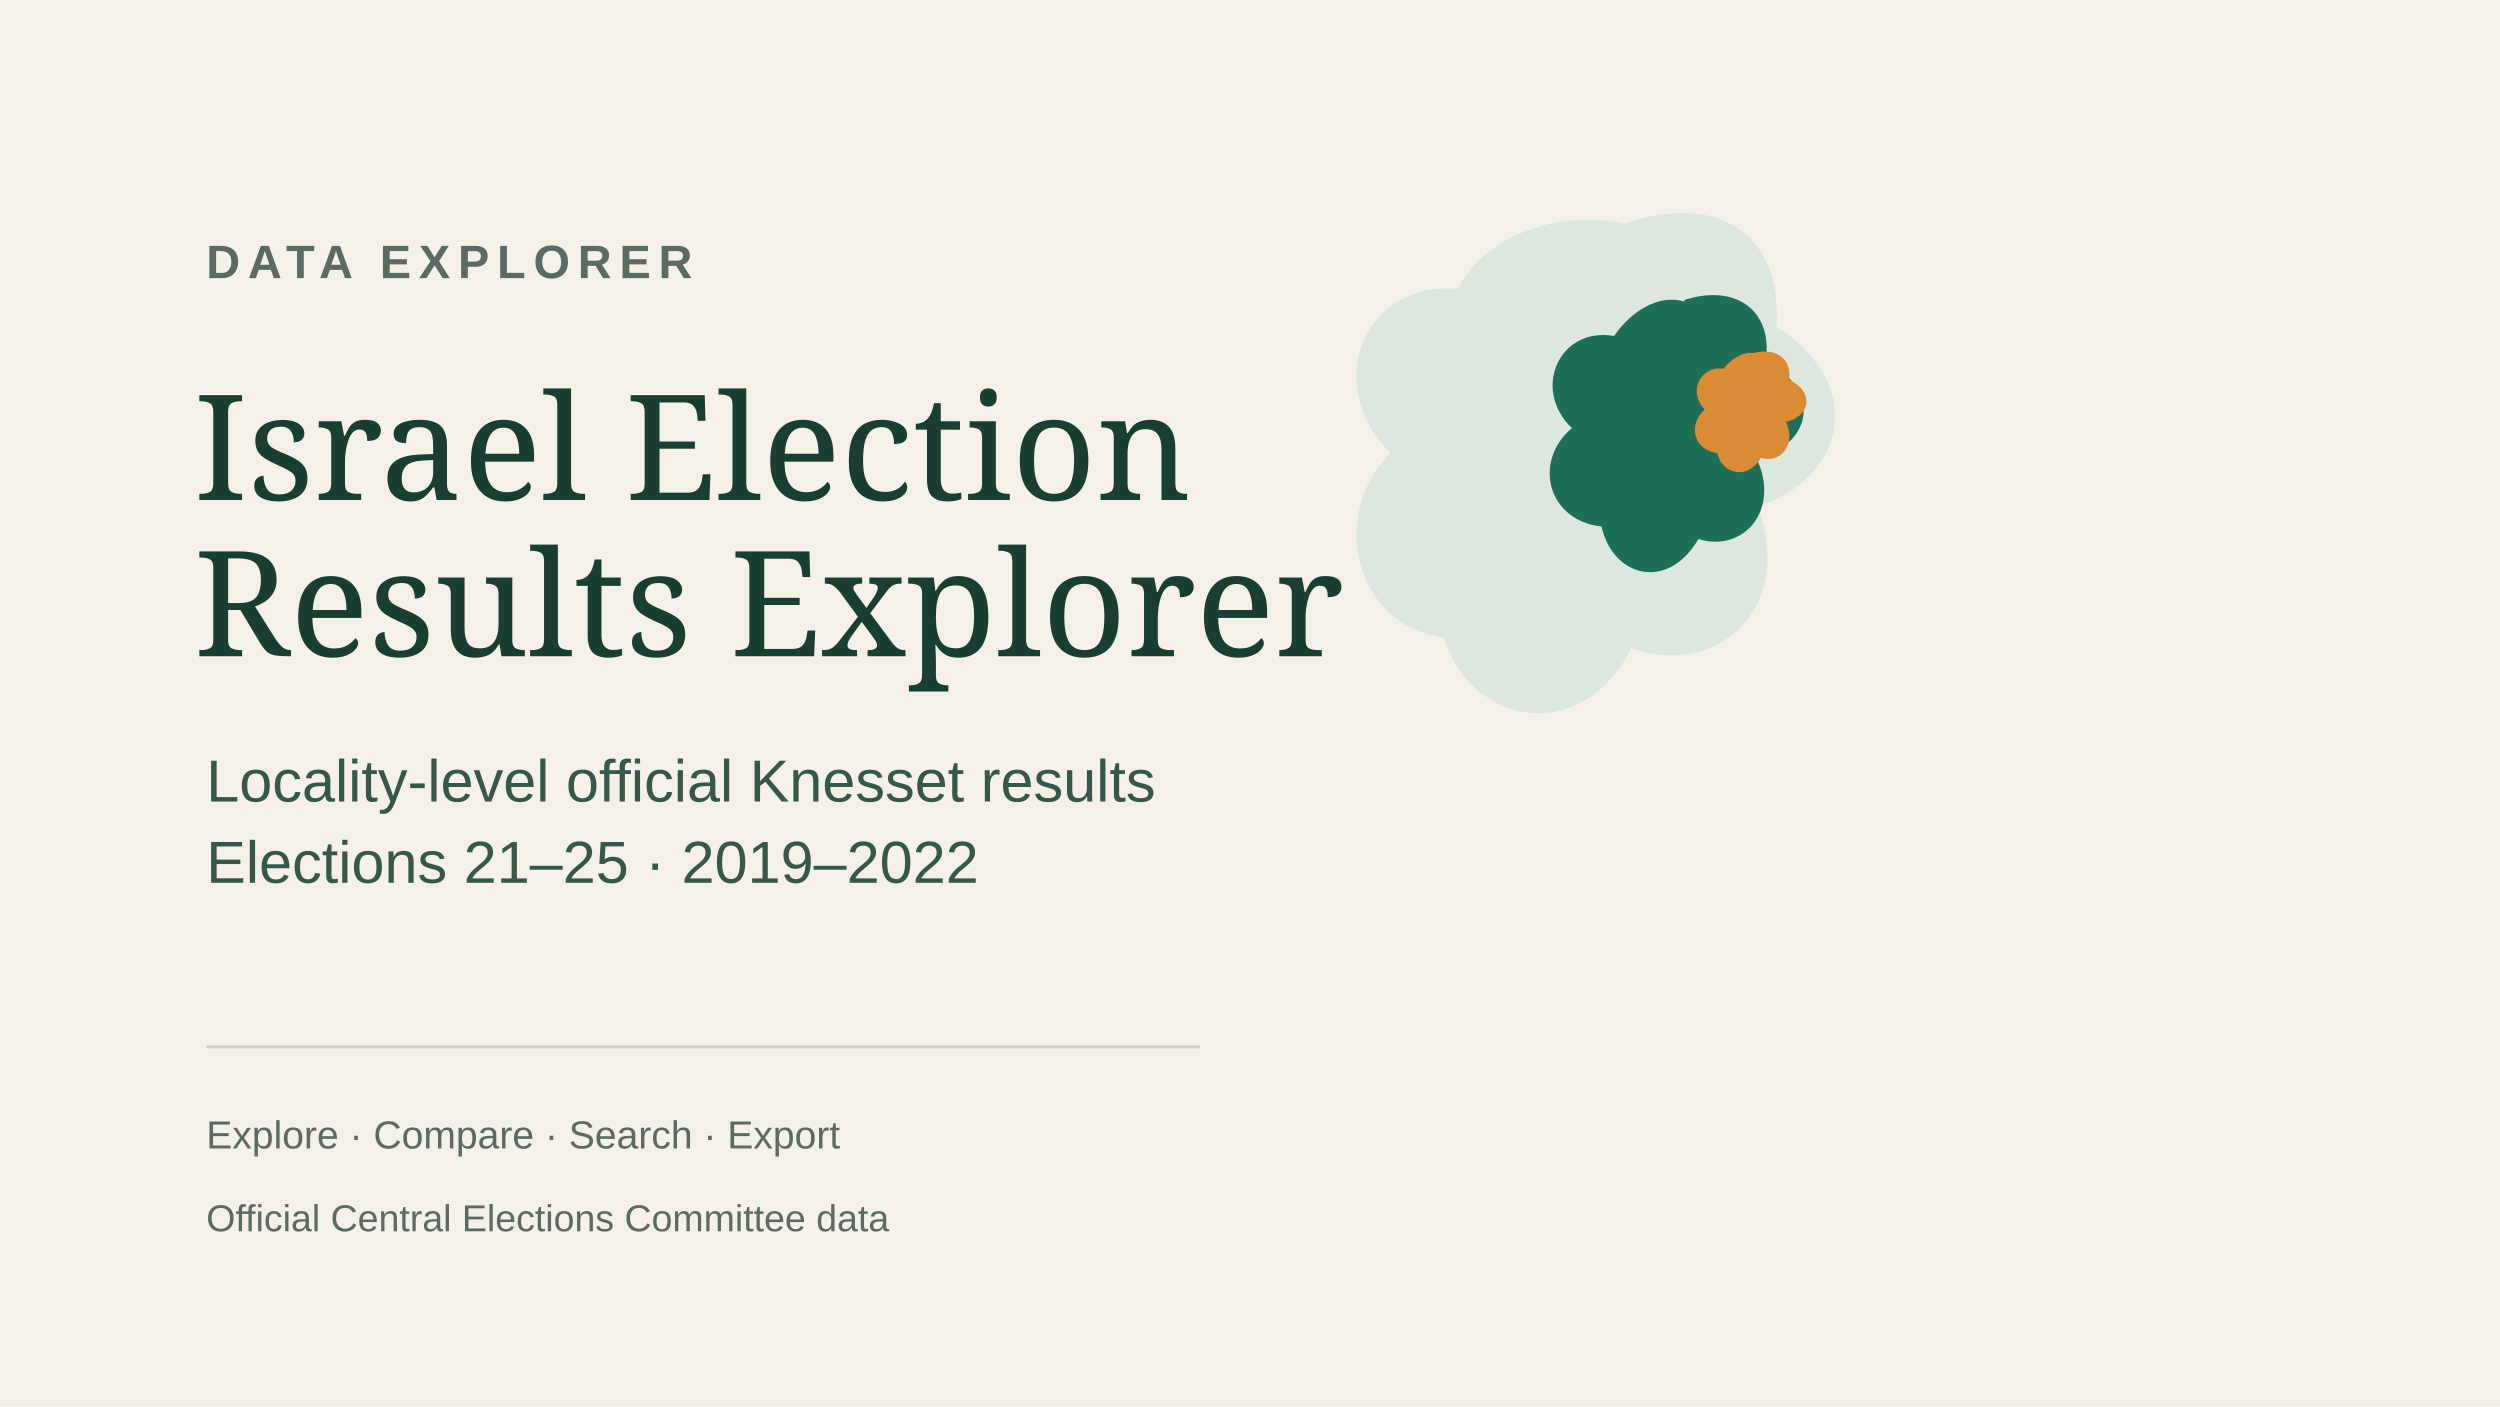
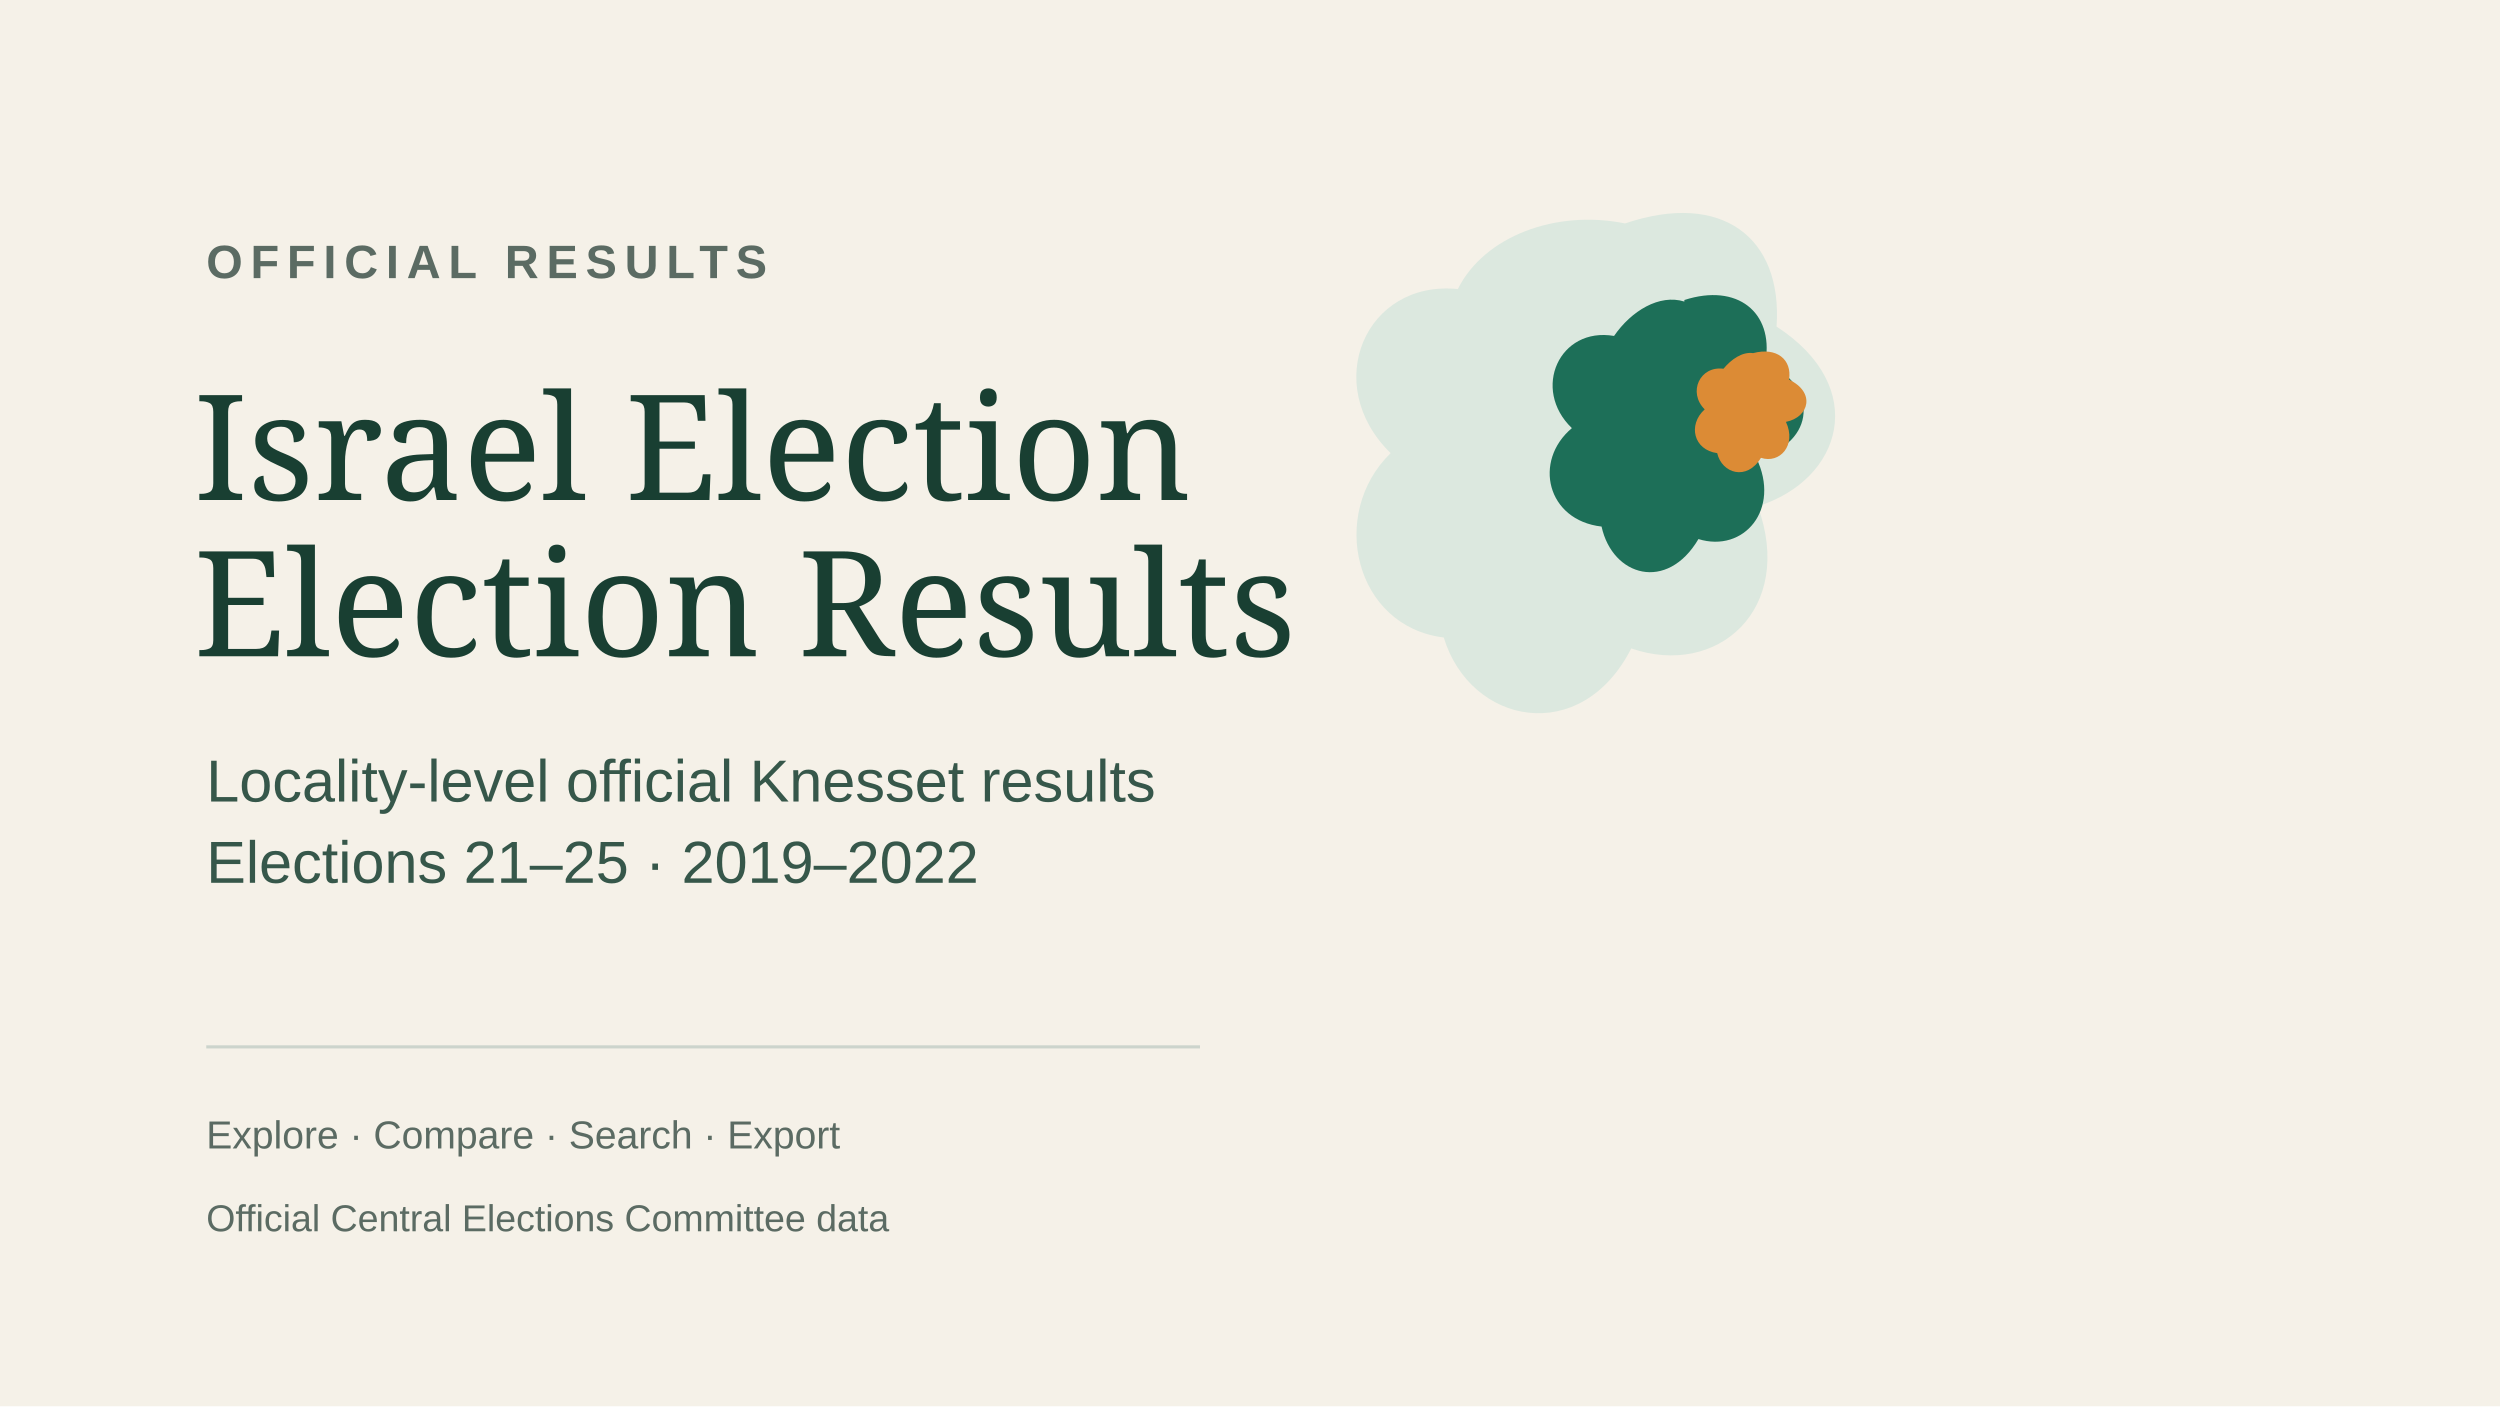
<svg xmlns="http://www.w3.org/2000/svg" width="1600" height="900" viewBox="0 0 1600 900" role="img" aria-labelledby="title description">
  <rect width="1600" height="900" fill="#f5f1e8" />
  <path d="M1040 143c62-21 101 9 97 66 60 39 42 98-12 115 24 66-26 110-81 91-32 63-103 49-120-7-57-7-74-79-34-118-45-44-16-111 43-105 17-34 63-51 107-42Z" fill="#dce8df" />
  <path d="M1078 192c34-11 57 8 52 39 38 20 28 55-6 62 16 33-8 61-37 52-20 34-55 24-62-8-35-4-44-42-19-63-26-25-8-65 27-59 11-16 29-27 45-22Z" fill="#1d6f58" />
  <path d="M1122 226c15-4 25 4 23 17 17 8 13 24-2 27 7 15-4 27-16 23-9 15-25 10-28-3-15-2-19-18-8-28-11-11-3-28 12-26 5-6 12-11 19-10Z" fill="#dc8b35" />
-   <text x="132" y="178" fill="#5b6b63" font-family="Arial, sans-serif" font-size="30" font-weight="700" letter-spacing="5">DATA EXPLORER</text>
+   <text x="132" y="178" fill="#5b6b63" font-family="Arial, sans-serif" font-size="30" font-weight="700" letter-spacing="5">OFFICIAL RESULTS</text>
  <text x="124" y="320" fill="#193f32" font-family="Georgia, serif" font-size="94">Israel Election</text>
-   <text x="124" y="420" fill="#193f32" font-family="Georgia, serif" font-size="94">Results Explorer</text>
+   <text x="124" y="420" fill="#193f32" font-family="Georgia, serif" font-size="94">Election Results</text>
  <text x="132" y="513" fill="#36574a" font-family="Arial, sans-serif" font-size="38">Locality-level official Knesset results</text>
  <text x="132" y="565" fill="#36574a" font-family="Arial, sans-serif" font-size="38">Elections 21–25 · 2019–2022</text>
  <line x1="132" x2="768" y1="670" y2="670" stroke="#ccd4cc" stroke-width="2" />
  <text x="132" y="735" fill="#5b6b63" font-family="Arial, sans-serif" font-size="25">Explore · Compare · Search · Export</text>
  <text x="132" y="788" fill="#5b6b63" font-family="Arial, sans-serif" font-size="24">Official Central Elections Committee data</text>
</svg>
